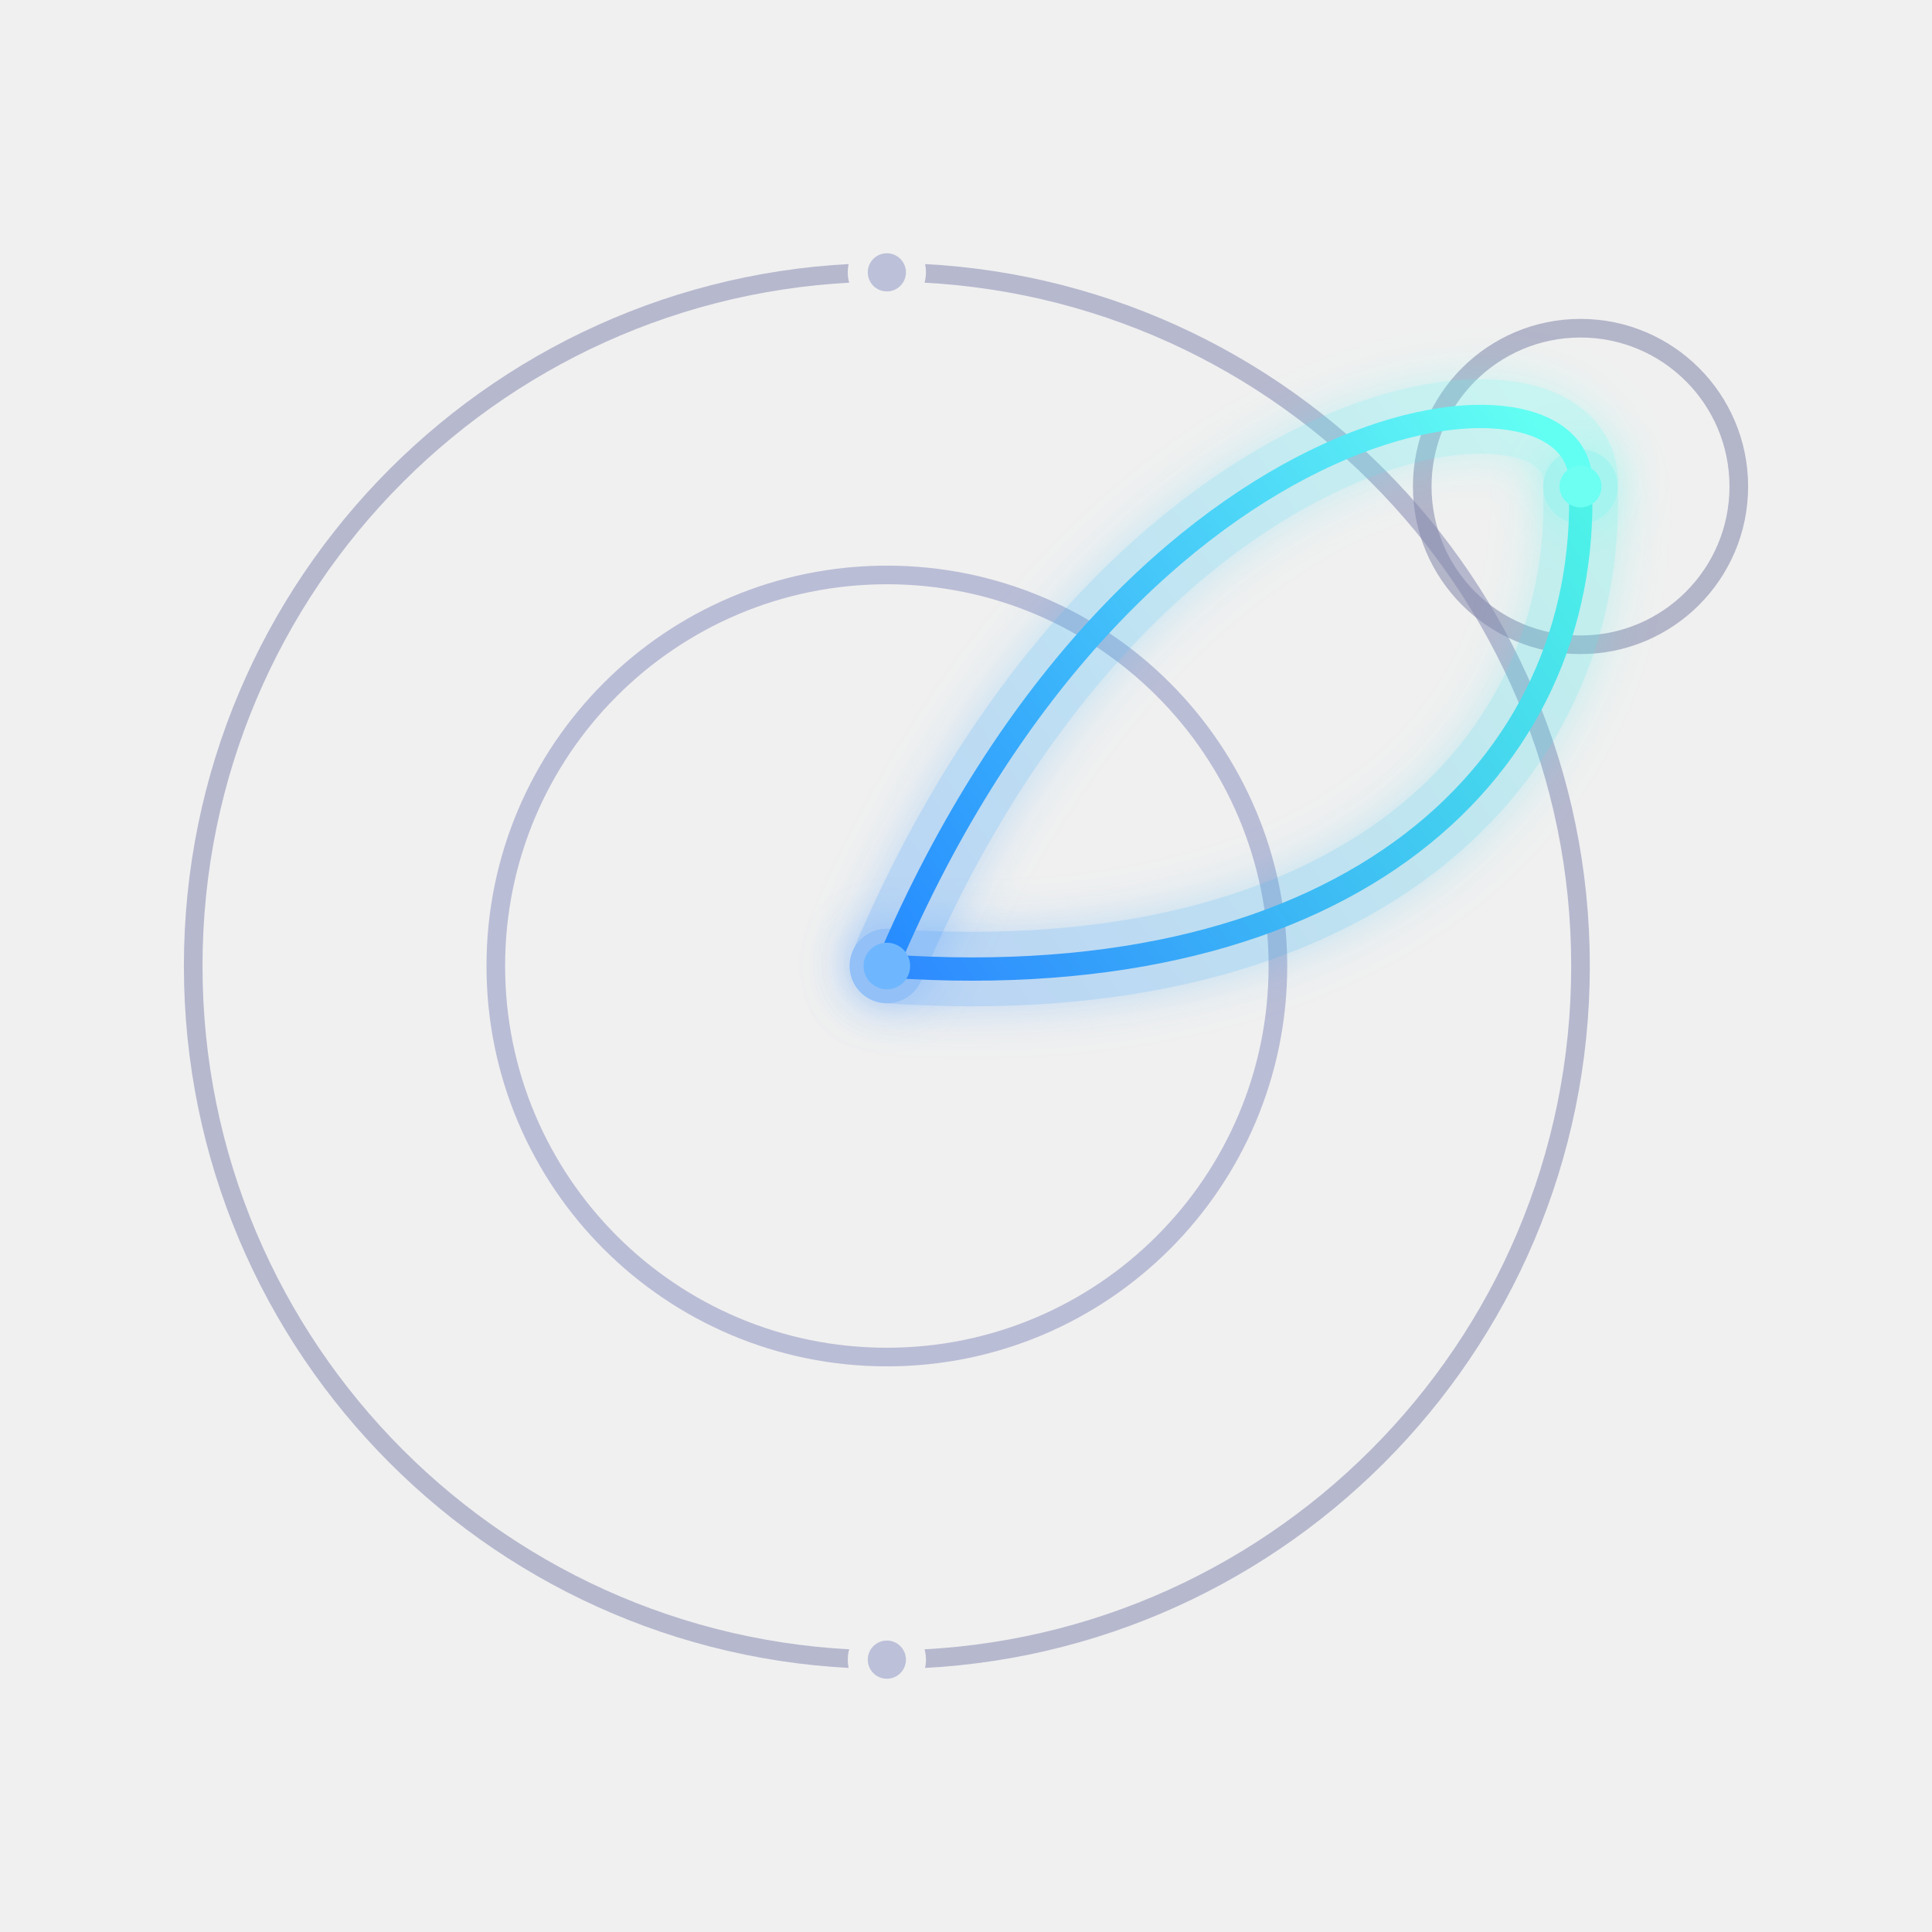
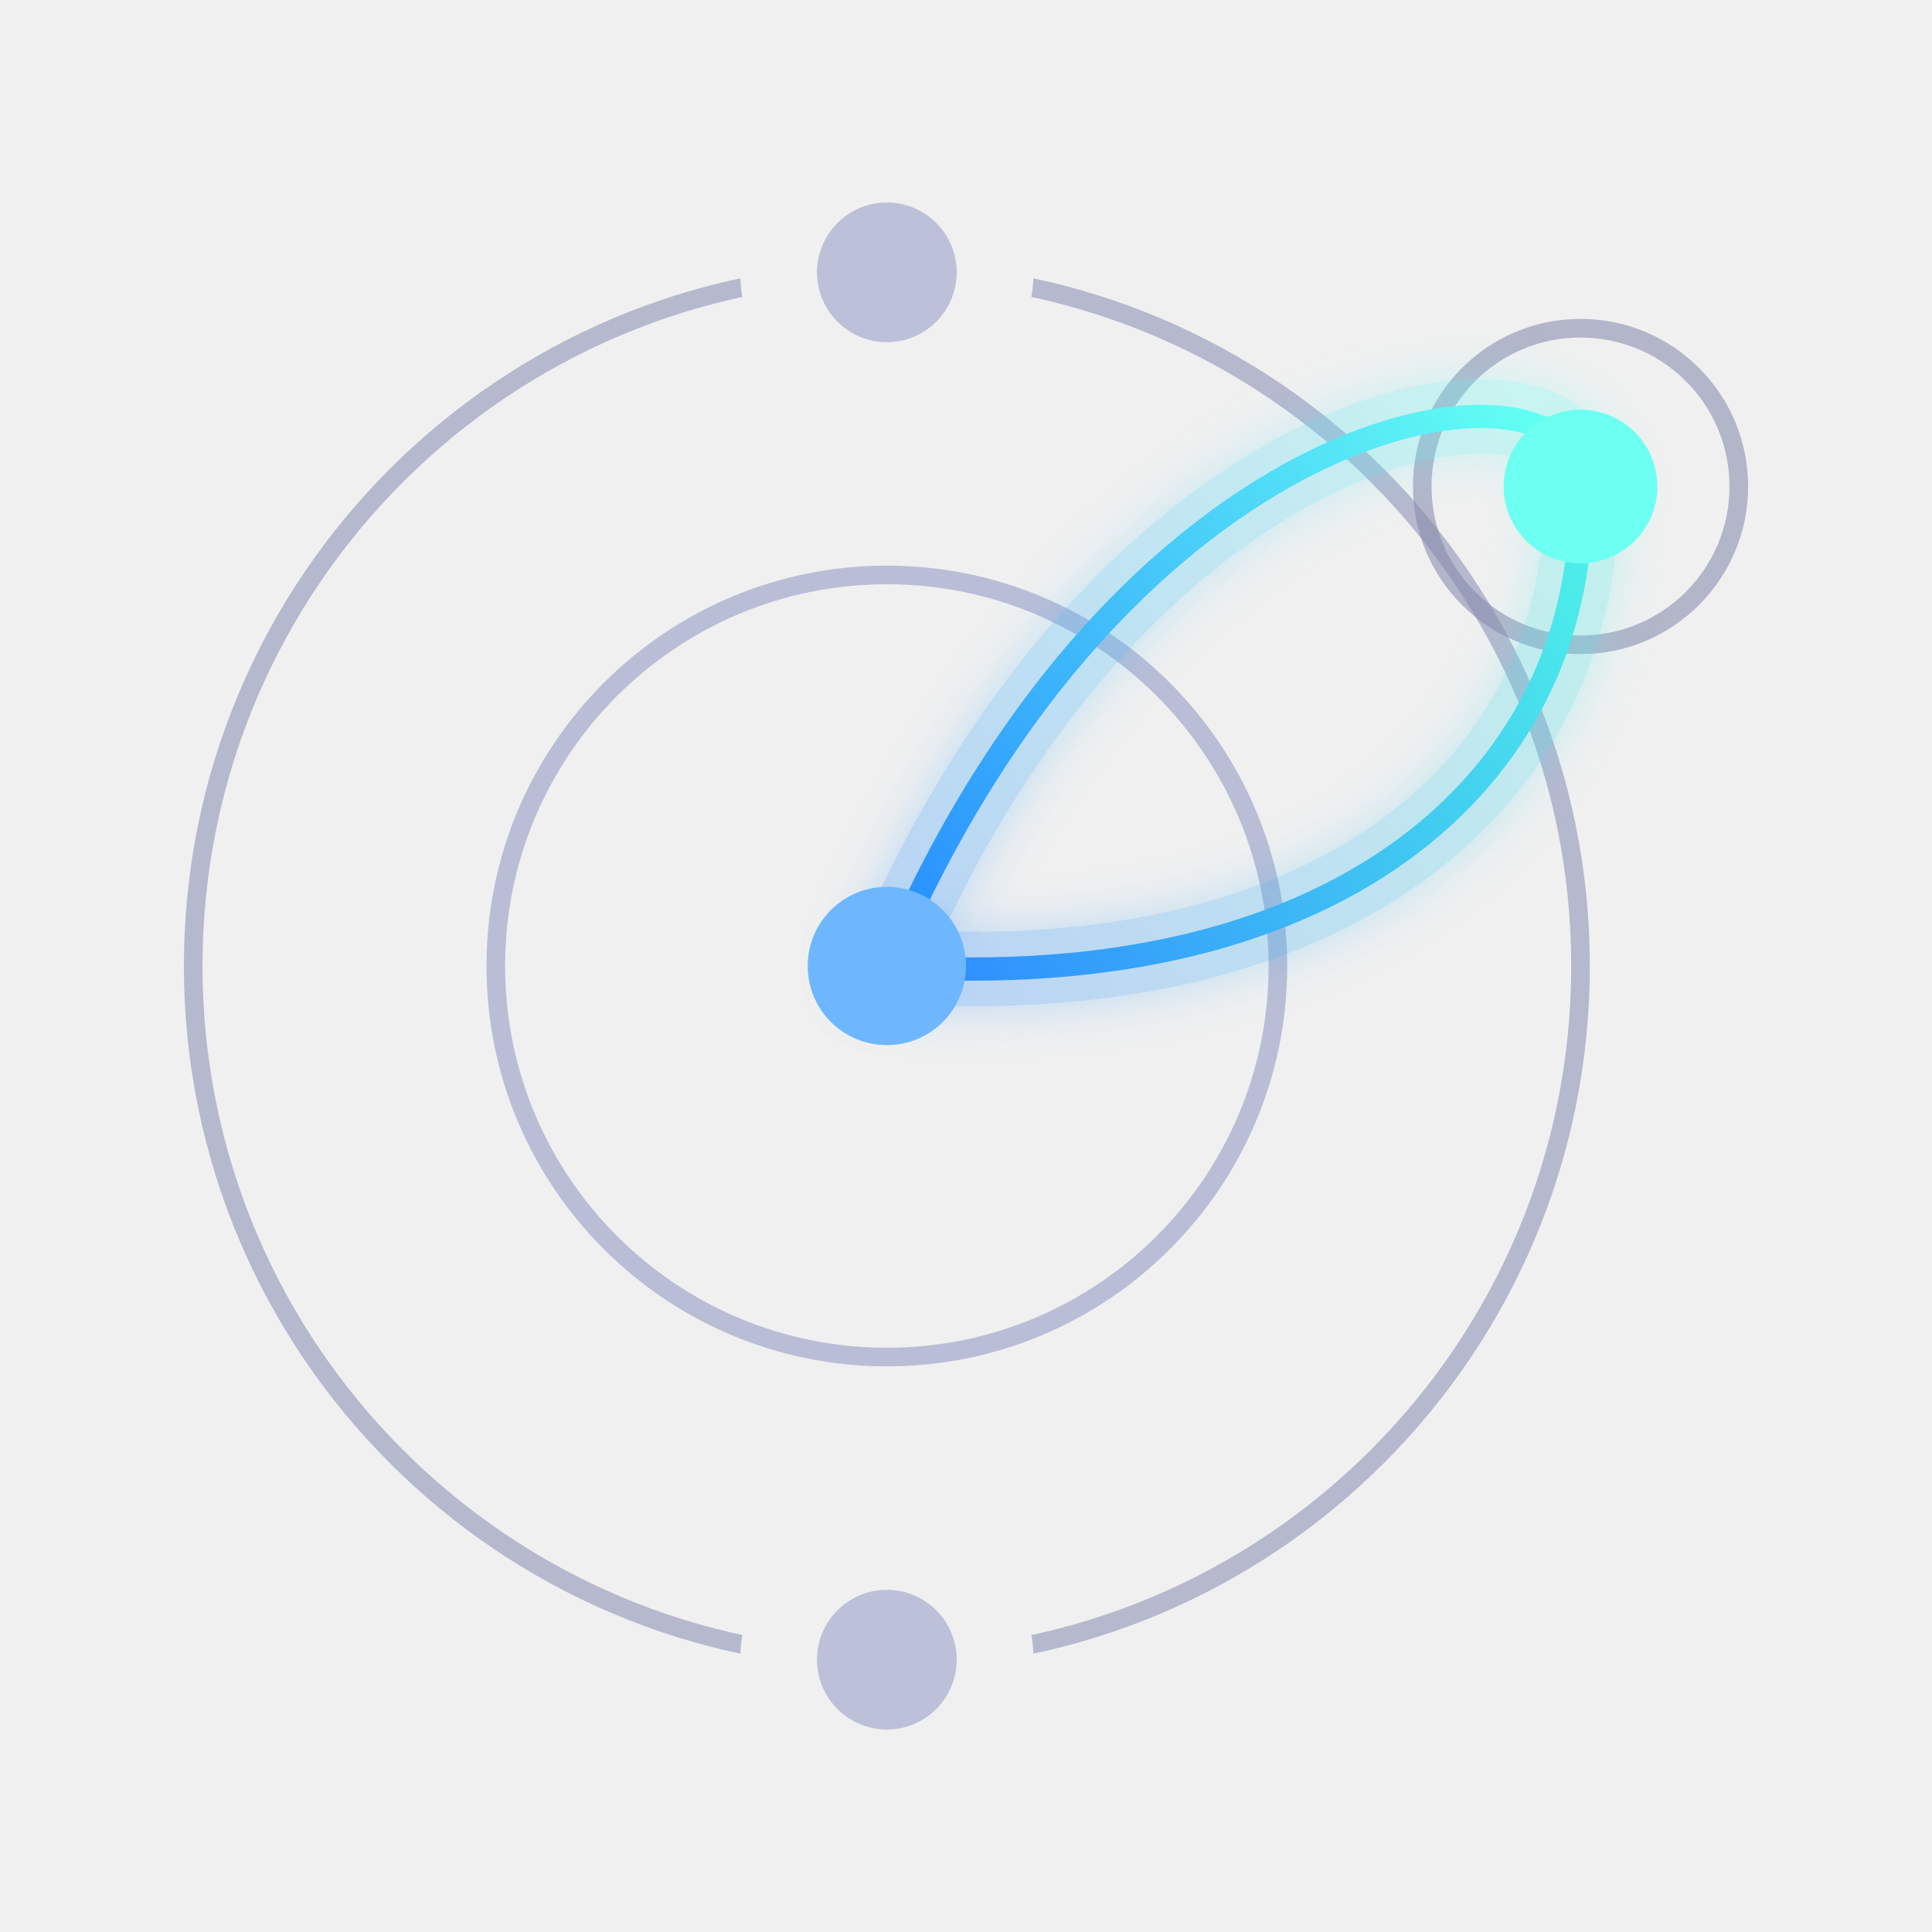
<svg xmlns="http://www.w3.org/2000/svg" width="1024" height="1024" viewBox="245.3 -11.5 581 581" preserveAspectRatio="xMidYMid meet" fill="none">
  <defs>
    <linearGradient id="orbitA" x1="515" y1="278" x2="662" y2="177" gradientUnits="userSpaceOnUse">
      <stop offset="0" stop-color="#278CFF" />
      <stop offset="1" stop-color="#62FFF3" />
    </linearGradient>
    <linearGradient id="orbitB" x1="514" y1="277" x2="660" y2="176" gradientUnits="userSpaceOnUse">
      <stop offset="0" stop-color="#2E8BFF" />
      <stop offset="1" stop-color="#4EF3E8" />
    </linearGradient>
    <filter id="glow" x="-100%" y="-100%" width="300%" height="300%">
      <feGaussianBlur stdDeviation="5.2" result="blur" />
      <feMerge>
        <feMergeNode in="blur" />
        <feMergeNode in="SourceGraphic" />
      </feMerge>
    </filter>
    <mask id="outerRingGaps">
      <rect x="0" y="0" width="1024" height="558" fill="white" />
-       <circle cx="512" cy="130" r="8.4" fill="black" />
-       <circle cx="512" cy="428" r="8.4" fill="black" />
+       <circle cx="512" cy="130" r="31.5" fill="black" />
+       <circle cx="512" cy="428" r="31.5" fill="black" />
    </mask>
  </defs>
  <g transform="translate(512 279) scale(1.4) translate(-512 -279)">
    <circle cx="512" cy="279" r="84" stroke="#A5A9CC" stroke-opacity="0.72" stroke-width="4" />
    <circle cx="512" cy="279" r="149" stroke="#8F93B8" stroke-opacity="0.60" stroke-width="4" mask="url(#outerRingGaps)" />
-     <circle cx="512" cy="130" r="4.1" fill="#B3B7D5" fill-opacity="0.85" />
-     <circle cx="512" cy="428" r="4.1" fill="#B3B7D5" fill-opacity="0.85" />
+     <circle cx="512" cy="130" r="15" fill="#B3B7D5" fill-opacity="0.85" />
+     <circle cx="512" cy="428" r="15" fill="#B3B7D5" fill-opacity="0.85" />
    <circle cx="661" cy="176" r="34" stroke="#868BAC" stroke-opacity="0.58" stroke-width="4" />
    <path d="M 512 279 C 565 154, 663 145, 661 176" stroke="url(#orbitA)" stroke-width="16" stroke-linecap="round" fill="none" opacity="0.28" filter="url(#glow)" />
    <path d="M 512 279 C 612 286, 663 236, 661 176" stroke="url(#orbitB)" stroke-width="16" stroke-linecap="round" fill="none" opacity="0.28" filter="url(#glow)" />
    <path d="M 512 279 C 565 154, 663 145, 661 176" stroke="url(#orbitA)" stroke-width="5" stroke-linecap="round" fill="none" />
    <path d="M 512 279 C 612 286, 663 236, 661 176" stroke="url(#orbitB)" stroke-width="5" stroke-linecap="round" fill="none" />
-     <circle cx="512" cy="279" r="5" fill="#6EB7FF" />
-     <circle cx="661" cy="176" r="4.5" fill="#6CFFF2" />
+     <circle cx="512" cy="279" r="17" fill="#6EB7FF" />
+     <circle cx="661" cy="176" r="16.5" fill="#6CFFF2" />
  </g>
</svg>
